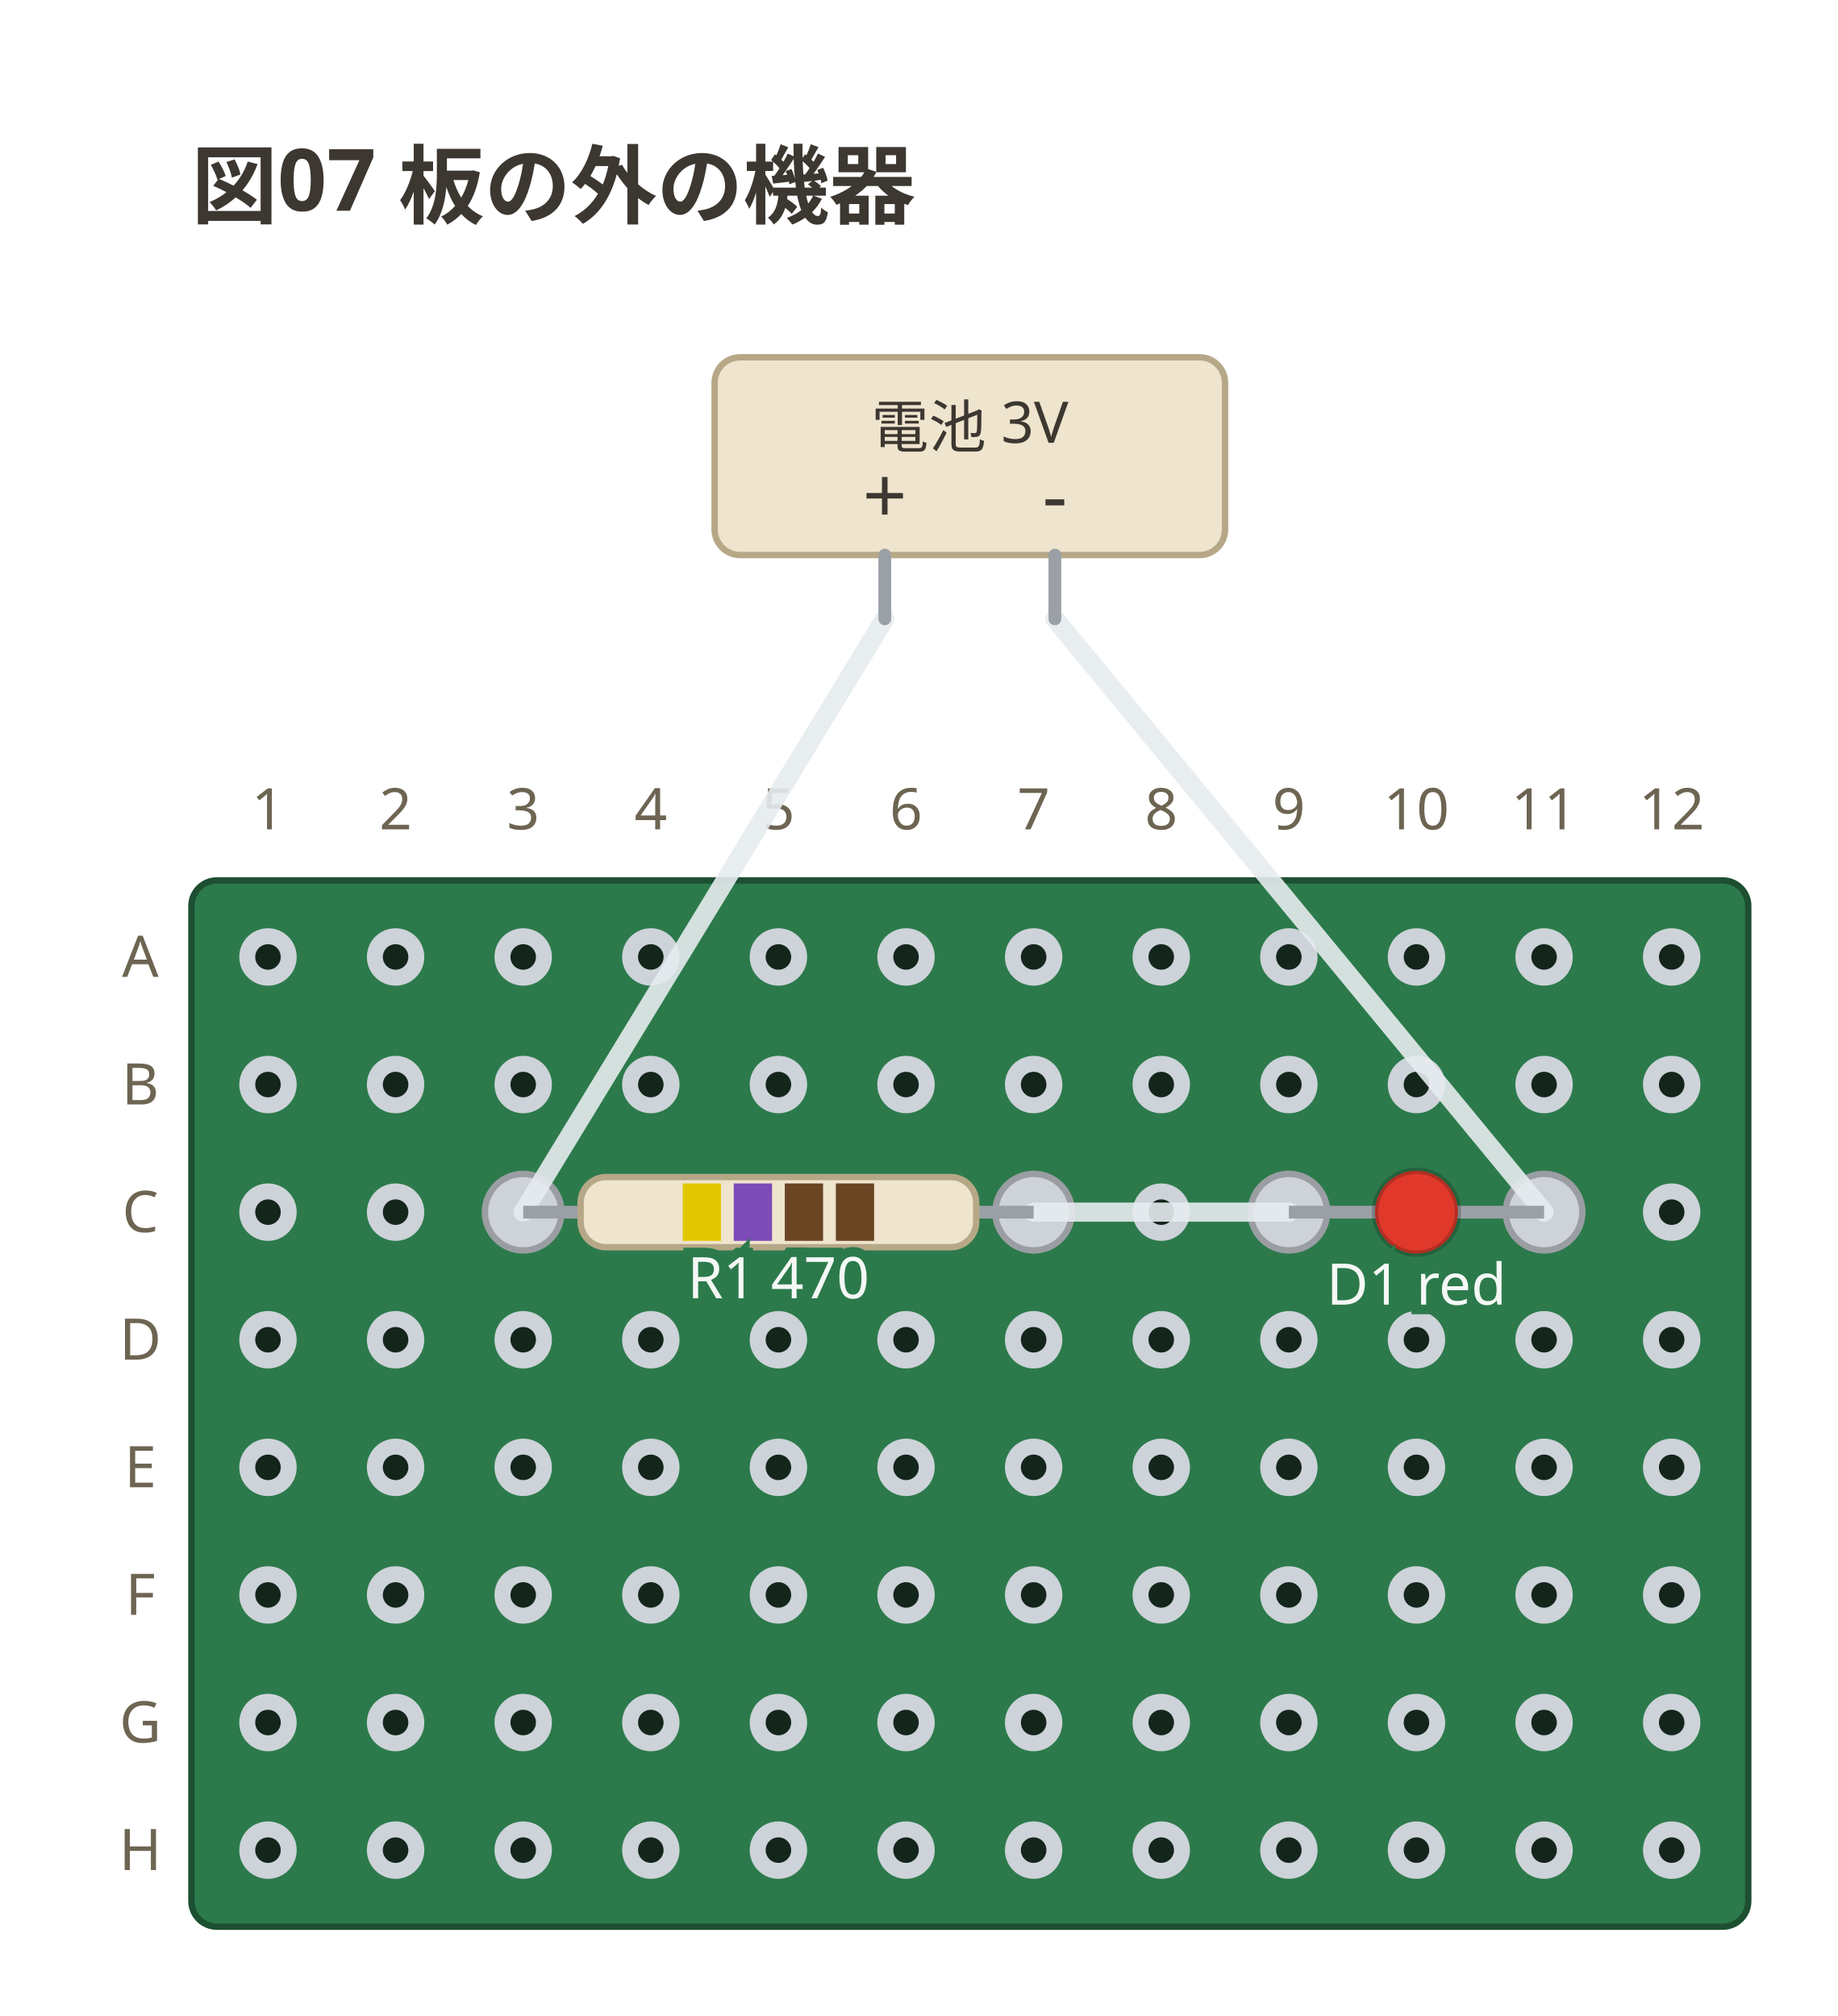
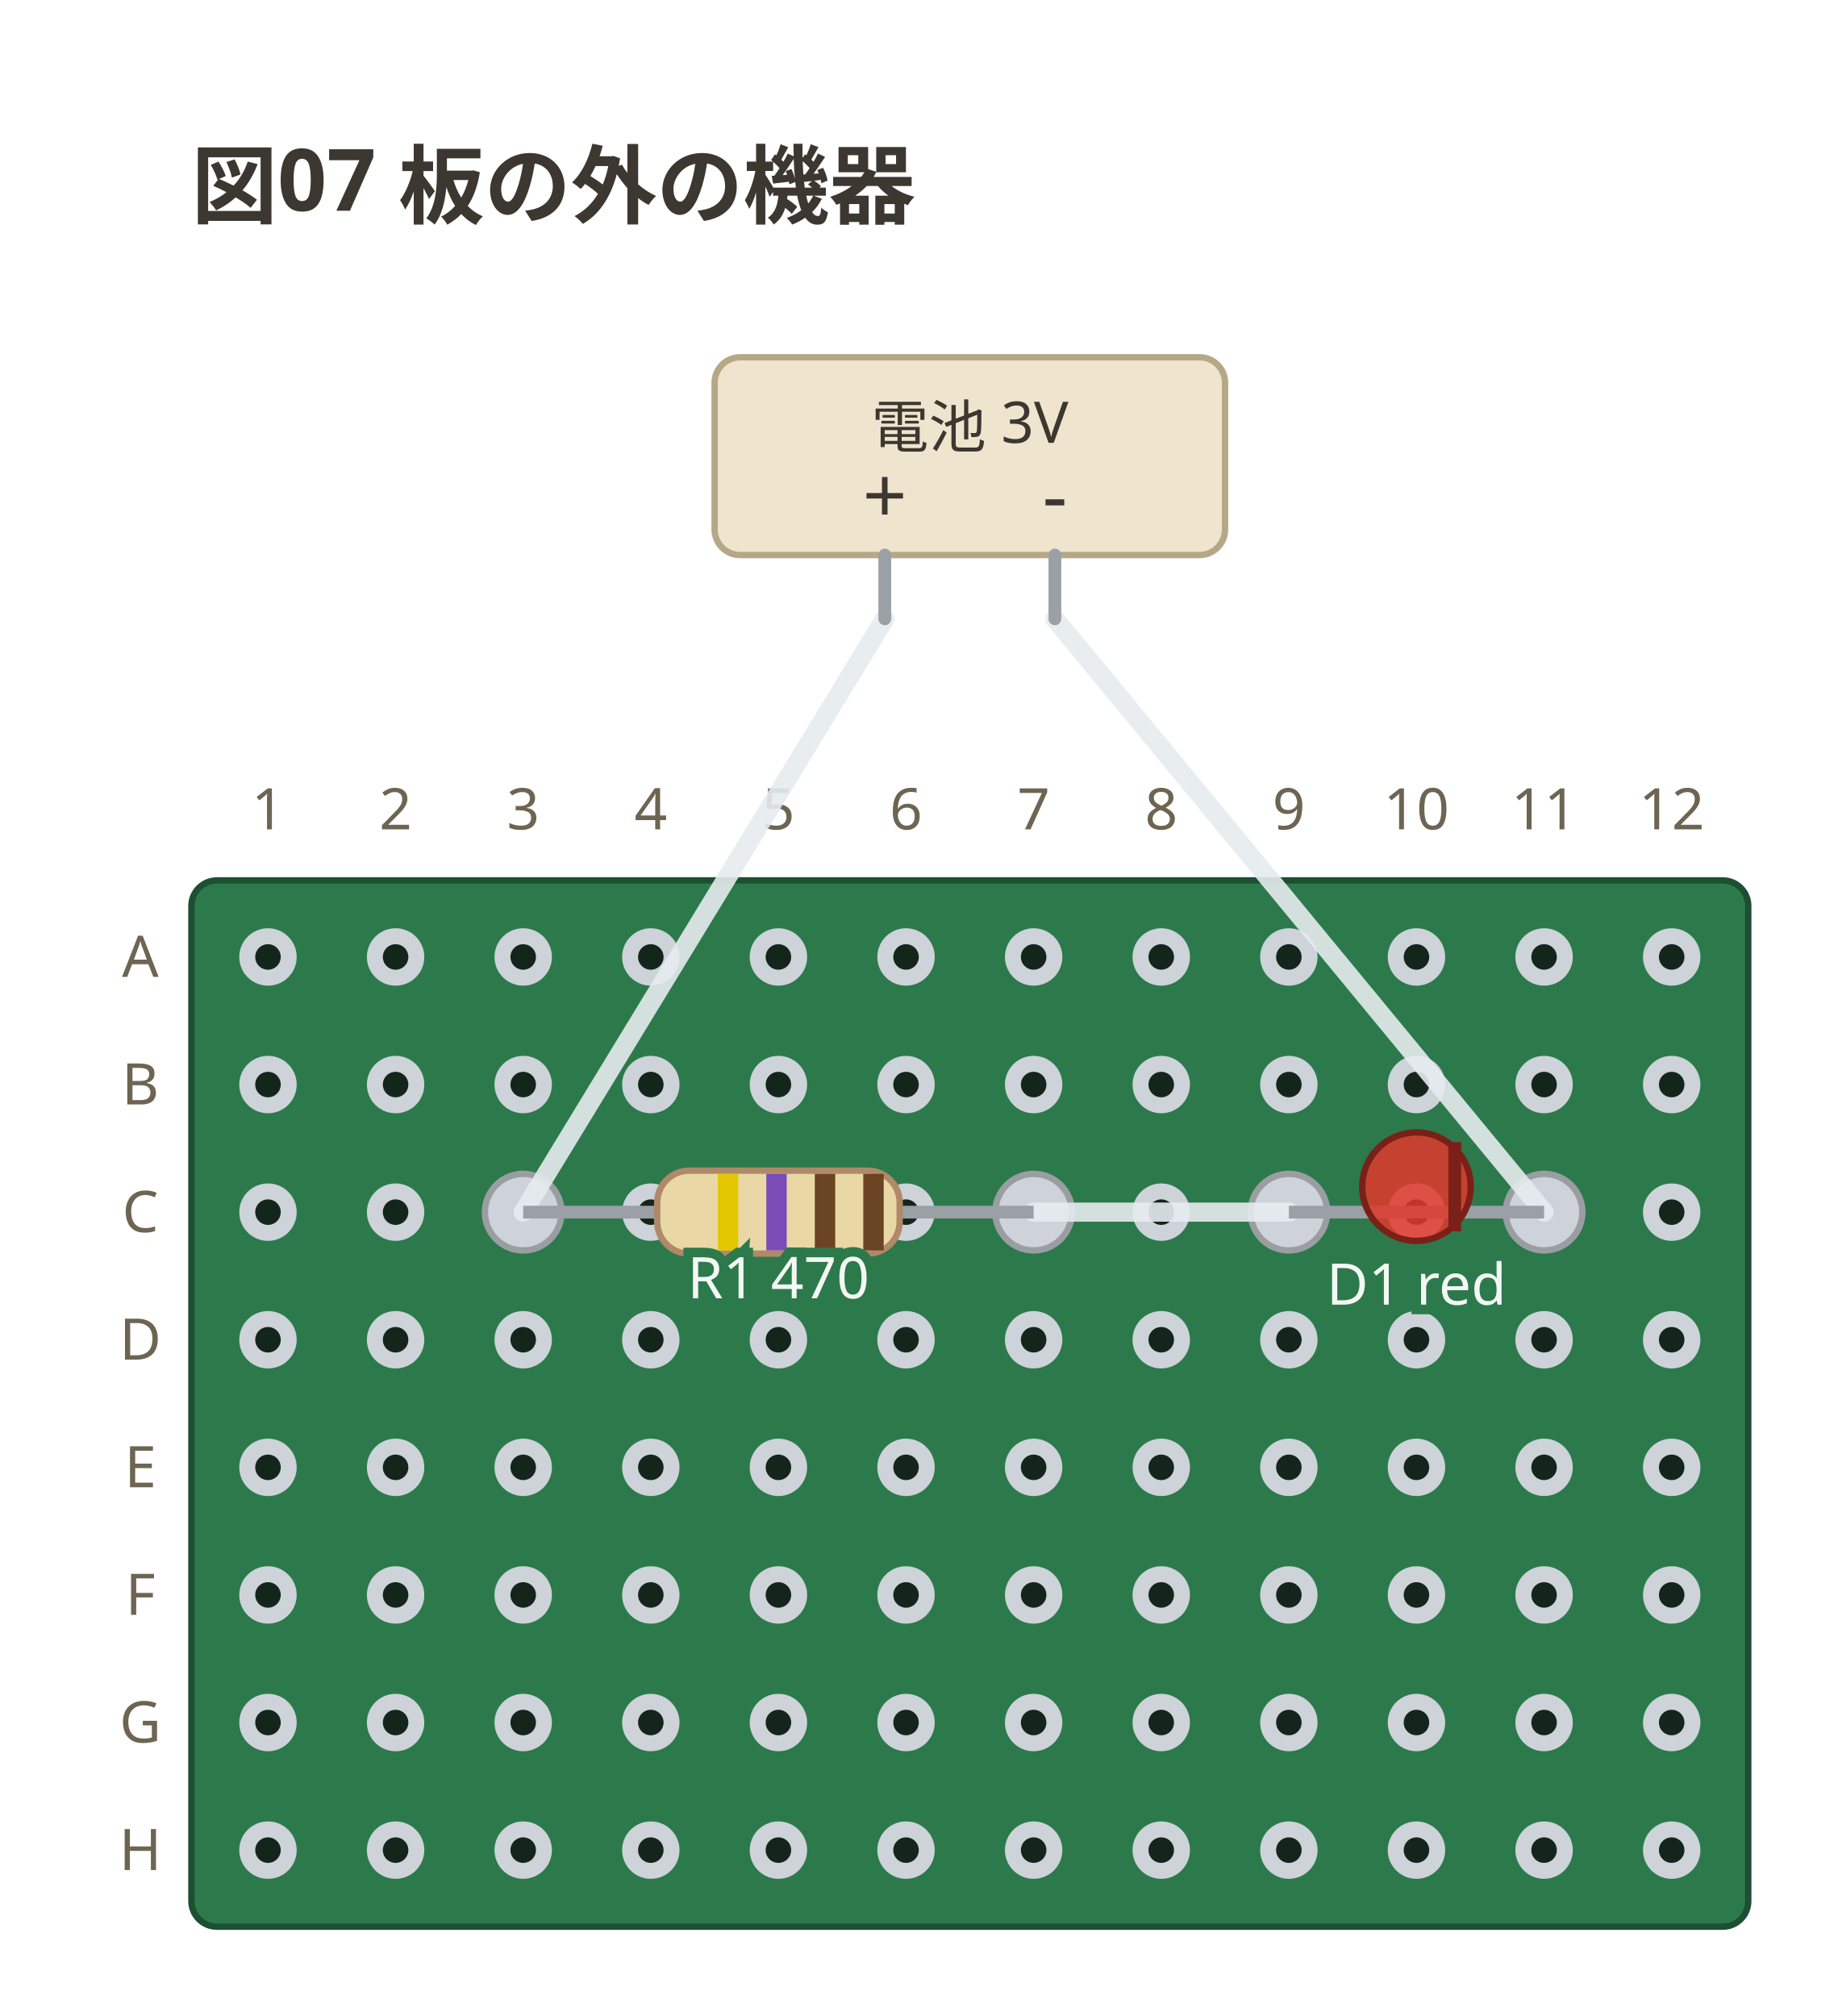
<svg xmlns="http://www.w3.org/2000/svg" viewBox="0 0 288 316" width="288" height="316" data-perfboard-fence="0.1.0" role="img">
  <text x="30" y="34" text-anchor="start" font-family="ui-sans-serif, system-ui, sans-serif" fill="#3c3730" font-size="13.5" font-weight="600">図07 板の外の機器</text>
  <rect x="30" y="138" width="244" height="164" rx="4" fill="#2c7a4b" stroke="#1d4f31" stroke-width="1" />
  <circle cx="42" cy="150" r="3.25" fill="#14261c" stroke="#cdd3d9" stroke-width="2.5" />
  <circle cx="62" cy="150" r="3.25" fill="#14261c" stroke="#cdd3d9" stroke-width="2.5" />
  <circle cx="82" cy="150" r="3.25" fill="#14261c" stroke="#cdd3d9" stroke-width="2.5" />
  <circle cx="102" cy="150" r="3.25" fill="#14261c" stroke="#cdd3d9" stroke-width="2.5" />
  <circle cx="122" cy="150" r="3.25" fill="#14261c" stroke="#cdd3d9" stroke-width="2.5" />
  <circle cx="142" cy="150" r="3.25" fill="#14261c" stroke="#cdd3d9" stroke-width="2.5" />
  <circle cx="162" cy="150" r="3.25" fill="#14261c" stroke="#cdd3d9" stroke-width="2.5" />
  <circle cx="182" cy="150" r="3.25" fill="#14261c" stroke="#cdd3d9" stroke-width="2.5" />
  <circle cx="202" cy="150" r="3.25" fill="#14261c" stroke="#cdd3d9" stroke-width="2.5" />
  <circle cx="222" cy="150" r="3.25" fill="#14261c" stroke="#cdd3d9" stroke-width="2.5" />
  <circle cx="242" cy="150" r="3.25" fill="#14261c" stroke="#cdd3d9" stroke-width="2.5" />
  <circle cx="262" cy="150" r="3.25" fill="#14261c" stroke="#cdd3d9" stroke-width="2.5" />
  <circle cx="42" cy="170" r="3.25" fill="#14261c" stroke="#cdd3d9" stroke-width="2.5" />
  <circle cx="62" cy="170" r="3.25" fill="#14261c" stroke="#cdd3d9" stroke-width="2.5" />
  <circle cx="82" cy="170" r="3.25" fill="#14261c" stroke="#cdd3d9" stroke-width="2.5" />
  <circle cx="102" cy="170" r="3.25" fill="#14261c" stroke="#cdd3d9" stroke-width="2.5" />
  <circle cx="122" cy="170" r="3.25" fill="#14261c" stroke="#cdd3d9" stroke-width="2.5" />
  <circle cx="142" cy="170" r="3.25" fill="#14261c" stroke="#cdd3d9" stroke-width="2.5" />
  <circle cx="162" cy="170" r="3.25" fill="#14261c" stroke="#cdd3d9" stroke-width="2.5" />
  <circle cx="182" cy="170" r="3.25" fill="#14261c" stroke="#cdd3d9" stroke-width="2.5" />
  <circle cx="202" cy="170" r="3.25" fill="#14261c" stroke="#cdd3d9" stroke-width="2.5" />
  <circle cx="222" cy="170" r="3.25" fill="#14261c" stroke="#cdd3d9" stroke-width="2.5" />
  <circle cx="242" cy="170" r="3.25" fill="#14261c" stroke="#cdd3d9" stroke-width="2.5" />
  <circle cx="262" cy="170" r="3.25" fill="#14261c" stroke="#cdd3d9" stroke-width="2.5" />
  <circle cx="42" cy="190" r="3.25" fill="#14261c" stroke="#cdd3d9" stroke-width="2.5" />
  <circle cx="62" cy="190" r="3.25" fill="#14261c" stroke="#cdd3d9" stroke-width="2.5" />
  <circle cx="82" cy="190" r="3.25" fill="#14261c" stroke="#cdd3d9" stroke-width="2.5" />
  <circle cx="102" cy="190" r="3.25" fill="#14261c" stroke="#cdd3d9" stroke-width="2.5" />
  <circle cx="122" cy="190" r="3.25" fill="#14261c" stroke="#cdd3d9" stroke-width="2.5" />
  <circle cx="142" cy="190" r="3.25" fill="#14261c" stroke="#cdd3d9" stroke-width="2.5" />
  <circle cx="162" cy="190" r="3.25" fill="#14261c" stroke="#cdd3d9" stroke-width="2.5" />
  <circle cx="182" cy="190" r="3.25" fill="#14261c" stroke="#cdd3d9" stroke-width="2.5" />
  <circle cx="202" cy="190" r="3.25" fill="#14261c" stroke="#cdd3d9" stroke-width="2.5" />
  <circle cx="222" cy="190" r="3.25" fill="#14261c" stroke="#cdd3d9" stroke-width="2.5" />
  <circle cx="242" cy="190" r="3.25" fill="#14261c" stroke="#cdd3d9" stroke-width="2.5" />
  <circle cx="262" cy="190" r="3.25" fill="#14261c" stroke="#cdd3d9" stroke-width="2.5" />
  <circle cx="42" cy="210" r="3.25" fill="#14261c" stroke="#cdd3d9" stroke-width="2.5" />
  <circle cx="62" cy="210" r="3.25" fill="#14261c" stroke="#cdd3d9" stroke-width="2.5" />
  <circle cx="82" cy="210" r="3.25" fill="#14261c" stroke="#cdd3d9" stroke-width="2.5" />
  <circle cx="102" cy="210" r="3.25" fill="#14261c" stroke="#cdd3d9" stroke-width="2.5" />
  <circle cx="122" cy="210" r="3.25" fill="#14261c" stroke="#cdd3d9" stroke-width="2.5" />
  <circle cx="142" cy="210" r="3.25" fill="#14261c" stroke="#cdd3d9" stroke-width="2.5" />
  <circle cx="162" cy="210" r="3.25" fill="#14261c" stroke="#cdd3d9" stroke-width="2.5" />
  <circle cx="182" cy="210" r="3.25" fill="#14261c" stroke="#cdd3d9" stroke-width="2.5" />
  <circle cx="202" cy="210" r="3.25" fill="#14261c" stroke="#cdd3d9" stroke-width="2.5" />
  <circle cx="222" cy="210" r="3.25" fill="#14261c" stroke="#cdd3d9" stroke-width="2.5" />
  <circle cx="242" cy="210" r="3.25" fill="#14261c" stroke="#cdd3d9" stroke-width="2.5" />
  <circle cx="262" cy="210" r="3.25" fill="#14261c" stroke="#cdd3d9" stroke-width="2.5" />
  <circle cx="42" cy="230" r="3.25" fill="#14261c" stroke="#cdd3d9" stroke-width="2.5" />
  <circle cx="62" cy="230" r="3.25" fill="#14261c" stroke="#cdd3d9" stroke-width="2.5" />
  <circle cx="82" cy="230" r="3.25" fill="#14261c" stroke="#cdd3d9" stroke-width="2.5" />
  <circle cx="102" cy="230" r="3.25" fill="#14261c" stroke="#cdd3d9" stroke-width="2.5" />
  <circle cx="122" cy="230" r="3.25" fill="#14261c" stroke="#cdd3d9" stroke-width="2.5" />
  <circle cx="142" cy="230" r="3.25" fill="#14261c" stroke="#cdd3d9" stroke-width="2.5" />
  <circle cx="162" cy="230" r="3.25" fill="#14261c" stroke="#cdd3d9" stroke-width="2.5" />
  <circle cx="182" cy="230" r="3.25" fill="#14261c" stroke="#cdd3d9" stroke-width="2.5" />
  <circle cx="202" cy="230" r="3.25" fill="#14261c" stroke="#cdd3d9" stroke-width="2.5" />
  <circle cx="222" cy="230" r="3.25" fill="#14261c" stroke="#cdd3d9" stroke-width="2.5" />
  <circle cx="242" cy="230" r="3.25" fill="#14261c" stroke="#cdd3d9" stroke-width="2.5" />
  <circle cx="262" cy="230" r="3.25" fill="#14261c" stroke="#cdd3d9" stroke-width="2.5" />
  <circle cx="42" cy="250" r="3.25" fill="#14261c" stroke="#cdd3d9" stroke-width="2.5" />
  <circle cx="62" cy="250" r="3.25" fill="#14261c" stroke="#cdd3d9" stroke-width="2.5" />
  <circle cx="82" cy="250" r="3.25" fill="#14261c" stroke="#cdd3d9" stroke-width="2.5" />
  <circle cx="102" cy="250" r="3.25" fill="#14261c" stroke="#cdd3d9" stroke-width="2.5" />
  <circle cx="122" cy="250" r="3.25" fill="#14261c" stroke="#cdd3d9" stroke-width="2.5" />
  <circle cx="142" cy="250" r="3.25" fill="#14261c" stroke="#cdd3d9" stroke-width="2.5" />
  <circle cx="162" cy="250" r="3.25" fill="#14261c" stroke="#cdd3d9" stroke-width="2.5" />
  <circle cx="182" cy="250" r="3.25" fill="#14261c" stroke="#cdd3d9" stroke-width="2.5" />
  <circle cx="202" cy="250" r="3.25" fill="#14261c" stroke="#cdd3d9" stroke-width="2.5" />
  <circle cx="222" cy="250" r="3.25" fill="#14261c" stroke="#cdd3d9" stroke-width="2.5" />
  <circle cx="242" cy="250" r="3.25" fill="#14261c" stroke="#cdd3d9" stroke-width="2.5" />
  <circle cx="262" cy="250" r="3.25" fill="#14261c" stroke="#cdd3d9" stroke-width="2.5" />
  <circle cx="42" cy="270" r="3.25" fill="#14261c" stroke="#cdd3d9" stroke-width="2.5" />
  <circle cx="62" cy="270" r="3.25" fill="#14261c" stroke="#cdd3d9" stroke-width="2.5" />
  <circle cx="82" cy="270" r="3.25" fill="#14261c" stroke="#cdd3d9" stroke-width="2.5" />
  <circle cx="102" cy="270" r="3.25" fill="#14261c" stroke="#cdd3d9" stroke-width="2.5" />
  <circle cx="122" cy="270" r="3.25" fill="#14261c" stroke="#cdd3d9" stroke-width="2.5" />
  <circle cx="142" cy="270" r="3.25" fill="#14261c" stroke="#cdd3d9" stroke-width="2.5" />
  <circle cx="162" cy="270" r="3.25" fill="#14261c" stroke="#cdd3d9" stroke-width="2.5" />
  <circle cx="182" cy="270" r="3.25" fill="#14261c" stroke="#cdd3d9" stroke-width="2.5" />
  <circle cx="202" cy="270" r="3.25" fill="#14261c" stroke="#cdd3d9" stroke-width="2.5" />
  <circle cx="222" cy="270" r="3.25" fill="#14261c" stroke="#cdd3d9" stroke-width="2.5" />
  <circle cx="242" cy="270" r="3.25" fill="#14261c" stroke="#cdd3d9" stroke-width="2.5" />
  <circle cx="262" cy="270" r="3.25" fill="#14261c" stroke="#cdd3d9" stroke-width="2.5" />
  <circle cx="42" cy="290" r="3.25" fill="#14261c" stroke="#cdd3d9" stroke-width="2.5" />
  <circle cx="62" cy="290" r="3.25" fill="#14261c" stroke="#cdd3d9" stroke-width="2.5" />
  <circle cx="82" cy="290" r="3.25" fill="#14261c" stroke="#cdd3d9" stroke-width="2.5" />
  <circle cx="102" cy="290" r="3.25" fill="#14261c" stroke="#cdd3d9" stroke-width="2.5" />
  <circle cx="122" cy="290" r="3.25" fill="#14261c" stroke="#cdd3d9" stroke-width="2.5" />
  <circle cx="142" cy="290" r="3.25" fill="#14261c" stroke="#cdd3d9" stroke-width="2.5" />
  <circle cx="162" cy="290" r="3.25" fill="#14261c" stroke="#cdd3d9" stroke-width="2.5" />
  <circle cx="182" cy="290" r="3.25" fill="#14261c" stroke="#cdd3d9" stroke-width="2.5" />
  <circle cx="202" cy="290" r="3.25" fill="#14261c" stroke="#cdd3d9" stroke-width="2.5" />
  <circle cx="222" cy="290" r="3.25" fill="#14261c" stroke="#cdd3d9" stroke-width="2.5" />
  <circle cx="242" cy="290" r="3.25" fill="#14261c" stroke="#cdd3d9" stroke-width="2.5" />
  <circle cx="262" cy="290" r="3.25" fill="#14261c" stroke="#cdd3d9" stroke-width="2.5" />
  <text x="22" y="150" text-anchor="middle" font-family="ui-sans-serif, system-ui, sans-serif" fill="#6d6552" font-size="9" dominant-baseline="middle">A</text>
  <text x="22" y="170" text-anchor="middle" font-family="ui-sans-serif, system-ui, sans-serif" fill="#6d6552" font-size="9" dominant-baseline="middle">B</text>
  <text x="22" y="190" text-anchor="middle" font-family="ui-sans-serif, system-ui, sans-serif" fill="#6d6552" font-size="9" dominant-baseline="middle">C</text>
  <text x="22" y="210" text-anchor="middle" font-family="ui-sans-serif, system-ui, sans-serif" fill="#6d6552" font-size="9" dominant-baseline="middle">D</text>
  <text x="22" y="230" text-anchor="middle" font-family="ui-sans-serif, system-ui, sans-serif" fill="#6d6552" font-size="9" dominant-baseline="middle">E</text>
  <text x="22" y="250" text-anchor="middle" font-family="ui-sans-serif, system-ui, sans-serif" fill="#6d6552" font-size="9" dominant-baseline="middle">F</text>
  <text x="22" y="270" text-anchor="middle" font-family="ui-sans-serif, system-ui, sans-serif" fill="#6d6552" font-size="9" dominant-baseline="middle">G</text>
  <text x="22" y="290" text-anchor="middle" font-family="ui-sans-serif, system-ui, sans-serif" fill="#6d6552" font-size="9" dominant-baseline="middle">H</text>
  <text x="42" y="130" text-anchor="middle" font-family="ui-sans-serif, system-ui, sans-serif" fill="#6d6552" font-size="9">1</text>
  <text x="62" y="130" text-anchor="middle" font-family="ui-sans-serif, system-ui, sans-serif" fill="#6d6552" font-size="9">2</text>
  <text x="82" y="130" text-anchor="middle" font-family="ui-sans-serif, system-ui, sans-serif" fill="#6d6552" font-size="9">3</text>
  <text x="102" y="130" text-anchor="middle" font-family="ui-sans-serif, system-ui, sans-serif" fill="#6d6552" font-size="9">4</text>
  <text x="122" y="130" text-anchor="middle" font-family="ui-sans-serif, system-ui, sans-serif" fill="#6d6552" font-size="9">5</text>
  <text x="142" y="130" text-anchor="middle" font-family="ui-sans-serif, system-ui, sans-serif" fill="#6d6552" font-size="9">6</text>
  <text x="162" y="130" text-anchor="middle" font-family="ui-sans-serif, system-ui, sans-serif" fill="#6d6552" font-size="9">7</text>
  <text x="182" y="130" text-anchor="middle" font-family="ui-sans-serif, system-ui, sans-serif" fill="#6d6552" font-size="9">8</text>
  <text x="202" y="130" text-anchor="middle" font-family="ui-sans-serif, system-ui, sans-serif" fill="#6d6552" font-size="9">9</text>
  <text x="222" y="130" text-anchor="middle" font-family="ui-sans-serif, system-ui, sans-serif" fill="#6d6552" font-size="9">10</text>
  <text x="242" y="130" text-anchor="middle" font-family="ui-sans-serif, system-ui, sans-serif" fill="#6d6552" font-size="9">11</text>
  <text x="262" y="130" text-anchor="middle" font-family="ui-sans-serif, system-ui, sans-serif" fill="#6d6552" font-size="9">12</text>
  <circle cx="82" cy="190" r="6" fill="#cdd3d9" stroke="#9a9ea3" stroke-width="1" />
  <circle cx="162" cy="190" r="6" fill="#cdd3d9" stroke="#9a9ea3" stroke-width="1" />
  <circle cx="202" cy="190" r="6" fill="#cdd3d9" stroke="#9a9ea3" stroke-width="1" />
  <circle cx="242" cy="190" r="6" fill="#cdd3d9" stroke="#9a9ea3" stroke-width="1" />
  <line x1="162" y1="190" x2="202" y2="190" stroke="#e6ebef" stroke-width="3" stroke-linecap="round" stroke-opacity="0.9" />
  <line x1="138.67" y1="97" x2="82" y2="190" stroke="#e6ebef" stroke-width="3" stroke-linecap="round" stroke-opacity="0.9" />
  <line x1="165.33" y1="97" x2="242" y2="190" stroke="#e6ebef" stroke-width="3" stroke-linecap="round" stroke-opacity="0.9" />
  <rect x="112" y="56" width="80" height="31" rx="4" fill="#efe4cd" stroke="#b6a887" stroke-width="1" />
  <line x1="138.67" y1="87" x2="138.67" y2="97" stroke="#9aa0a6" stroke-width="2" stroke-linecap="round" />
  <text x="138.67" y="82" text-anchor="middle" font-family="ui-sans-serif, system-ui, sans-serif" fill="#3c3730" font-size="12.15">+</text>
  <line x1="165.33" y1="87" x2="165.33" y2="97" stroke="#9aa0a6" stroke-width="2" stroke-linecap="round" />
  <text x="165.33" y="82" text-anchor="middle" font-family="ui-sans-serif, system-ui, sans-serif" fill="#3c3730" font-size="12.15">-</text>
  <text x="152" y="67" text-anchor="middle" font-family="ui-sans-serif, system-ui, sans-serif" fill="#3c3730" font-size="9" dominant-baseline="middle">電池 3V</text>
  <line x1="82" y1="190" x2="162" y2="190" stroke="#9aa0a6" stroke-width="2" />
  <g transform="translate(122 190) rotate(0)">
-     <rect x="-31" y="-5.5" width="62" height="11" rx="4" fill="#efe4cd" stroke="#b6a887" stroke-width="1" />
-     <rect x="-15" y="-4.5" width="6" height="9" fill="#e3c700" />
-     <rect x="-7" y="-4.5" width="6" height="9" fill="#7b4bb7" />
-     <rect x="1" y="-4.5" width="6" height="9" fill="#6b4423" />
-     <rect x="9" y="-4.5" width="6" height="9" fill="#6b4423" />
+     <rect x="-19" y="-6.5" width="38" height="13" rx="5" fill="#e9d8a6" stroke="#b08968" />
+     <rect x="-9.5" y="-6" width="3.2" height="12" fill="#e3c700" />
+     <rect x="-1.9" y="-6" width="3.2" height="12" fill="#7b4bb7" />
+     <rect x="5.7" y="-6" width="3.2" height="12" fill="#6b4423" />
+     <rect x="13.3" y="-6" width="3.2" height="12" fill="#6b4423" />
  </g>
  <text x="122" y="203.5" text-anchor="middle" font-family="ui-sans-serif, system-ui, sans-serif" stroke="#2c7a4b" stroke-width="3" paint-order="stroke" fill="#f4f8f5" font-size="9">R1 470</text>
  <line x1="202" y1="190" x2="242" y2="190" stroke="#9aa0a6" stroke-width="2" />
  <g transform="translate(222 190) rotate(0)">
-     <circle cx="0" cy="0" r="6.5" fill="#e0392c" stroke="#00000033" stroke-width="1" />
+     <circle cx="0" cy="-4" r="8.5" fill="#e0392c" fill-opacity="0.85" stroke="#7a2018" />
+     <line x1="6" y1="-11" x2="6" y2="3" stroke="#7a2018" stroke-width="2" />
  </g>
  <text x="222" y="204.5" text-anchor="middle" font-family="ui-sans-serif, system-ui, sans-serif" stroke="#2c7a4b" stroke-width="3" paint-order="stroke" fill="#f4f8f5" font-size="9">D1 red</text>
</svg>
